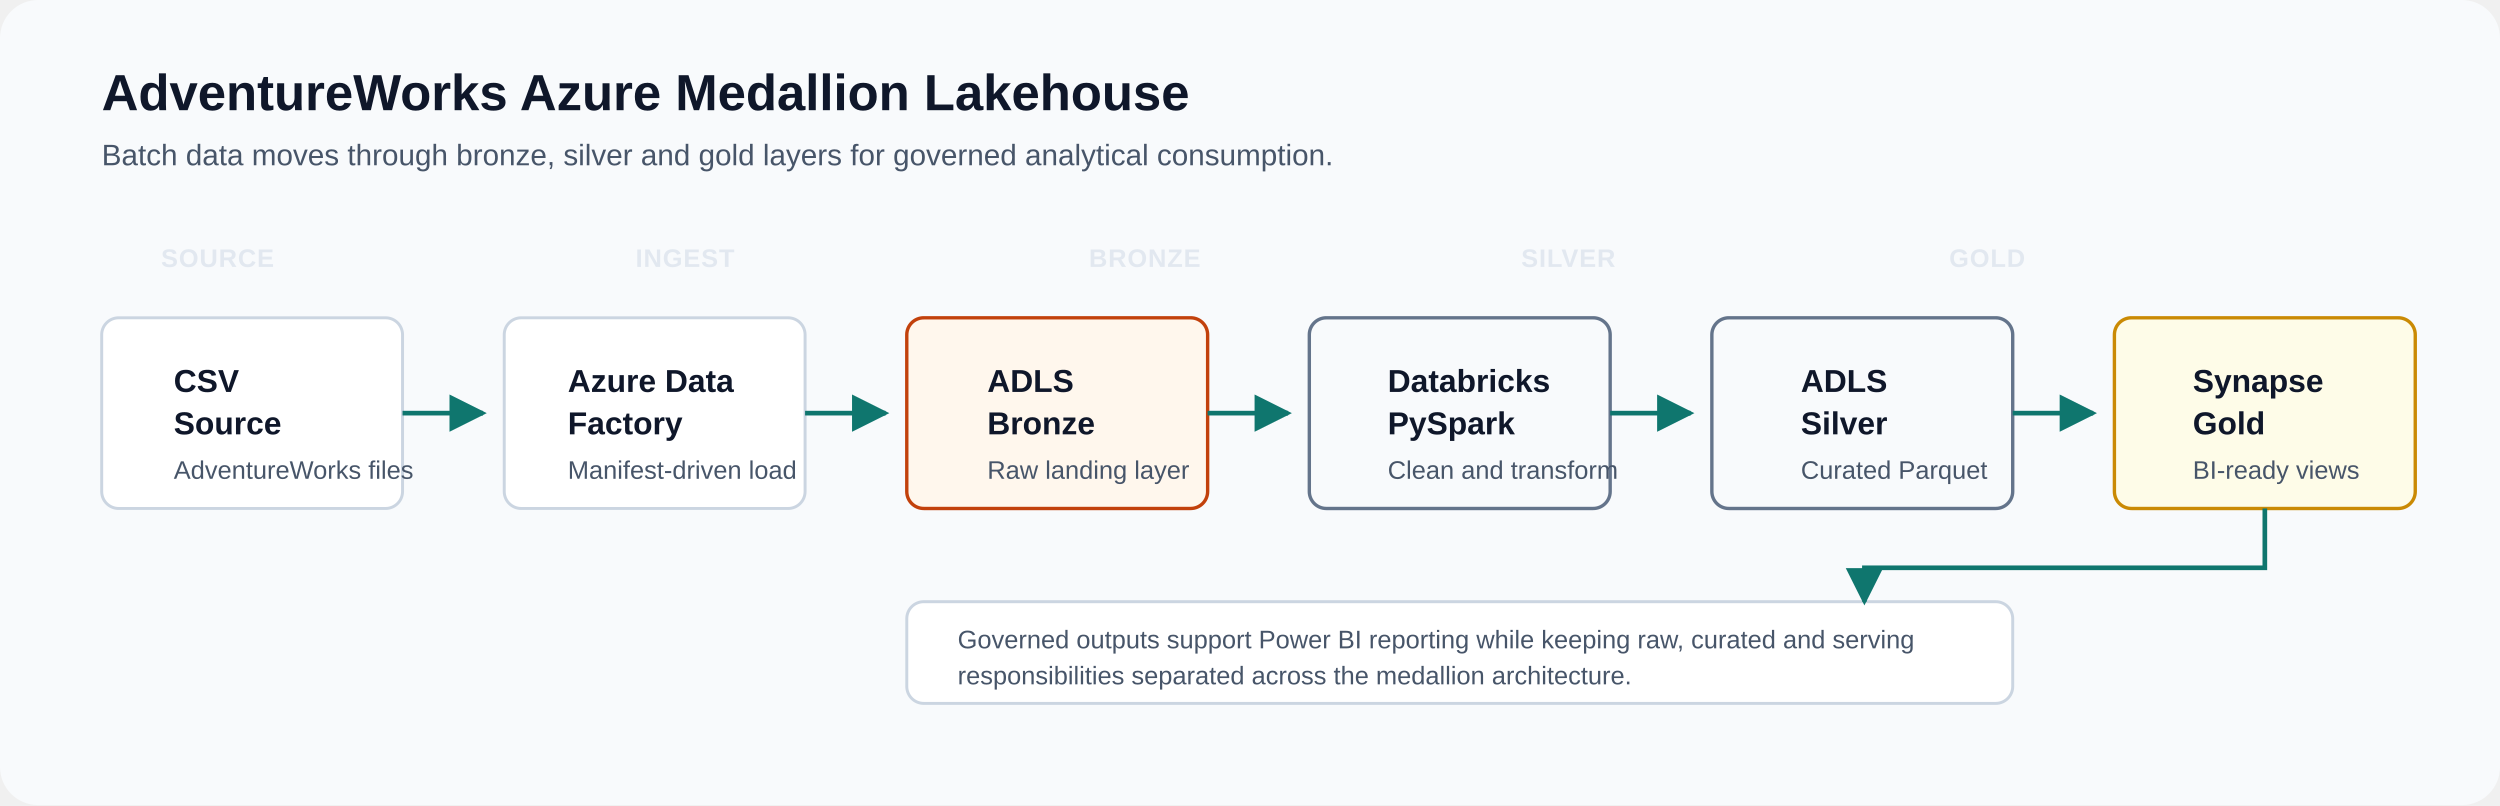
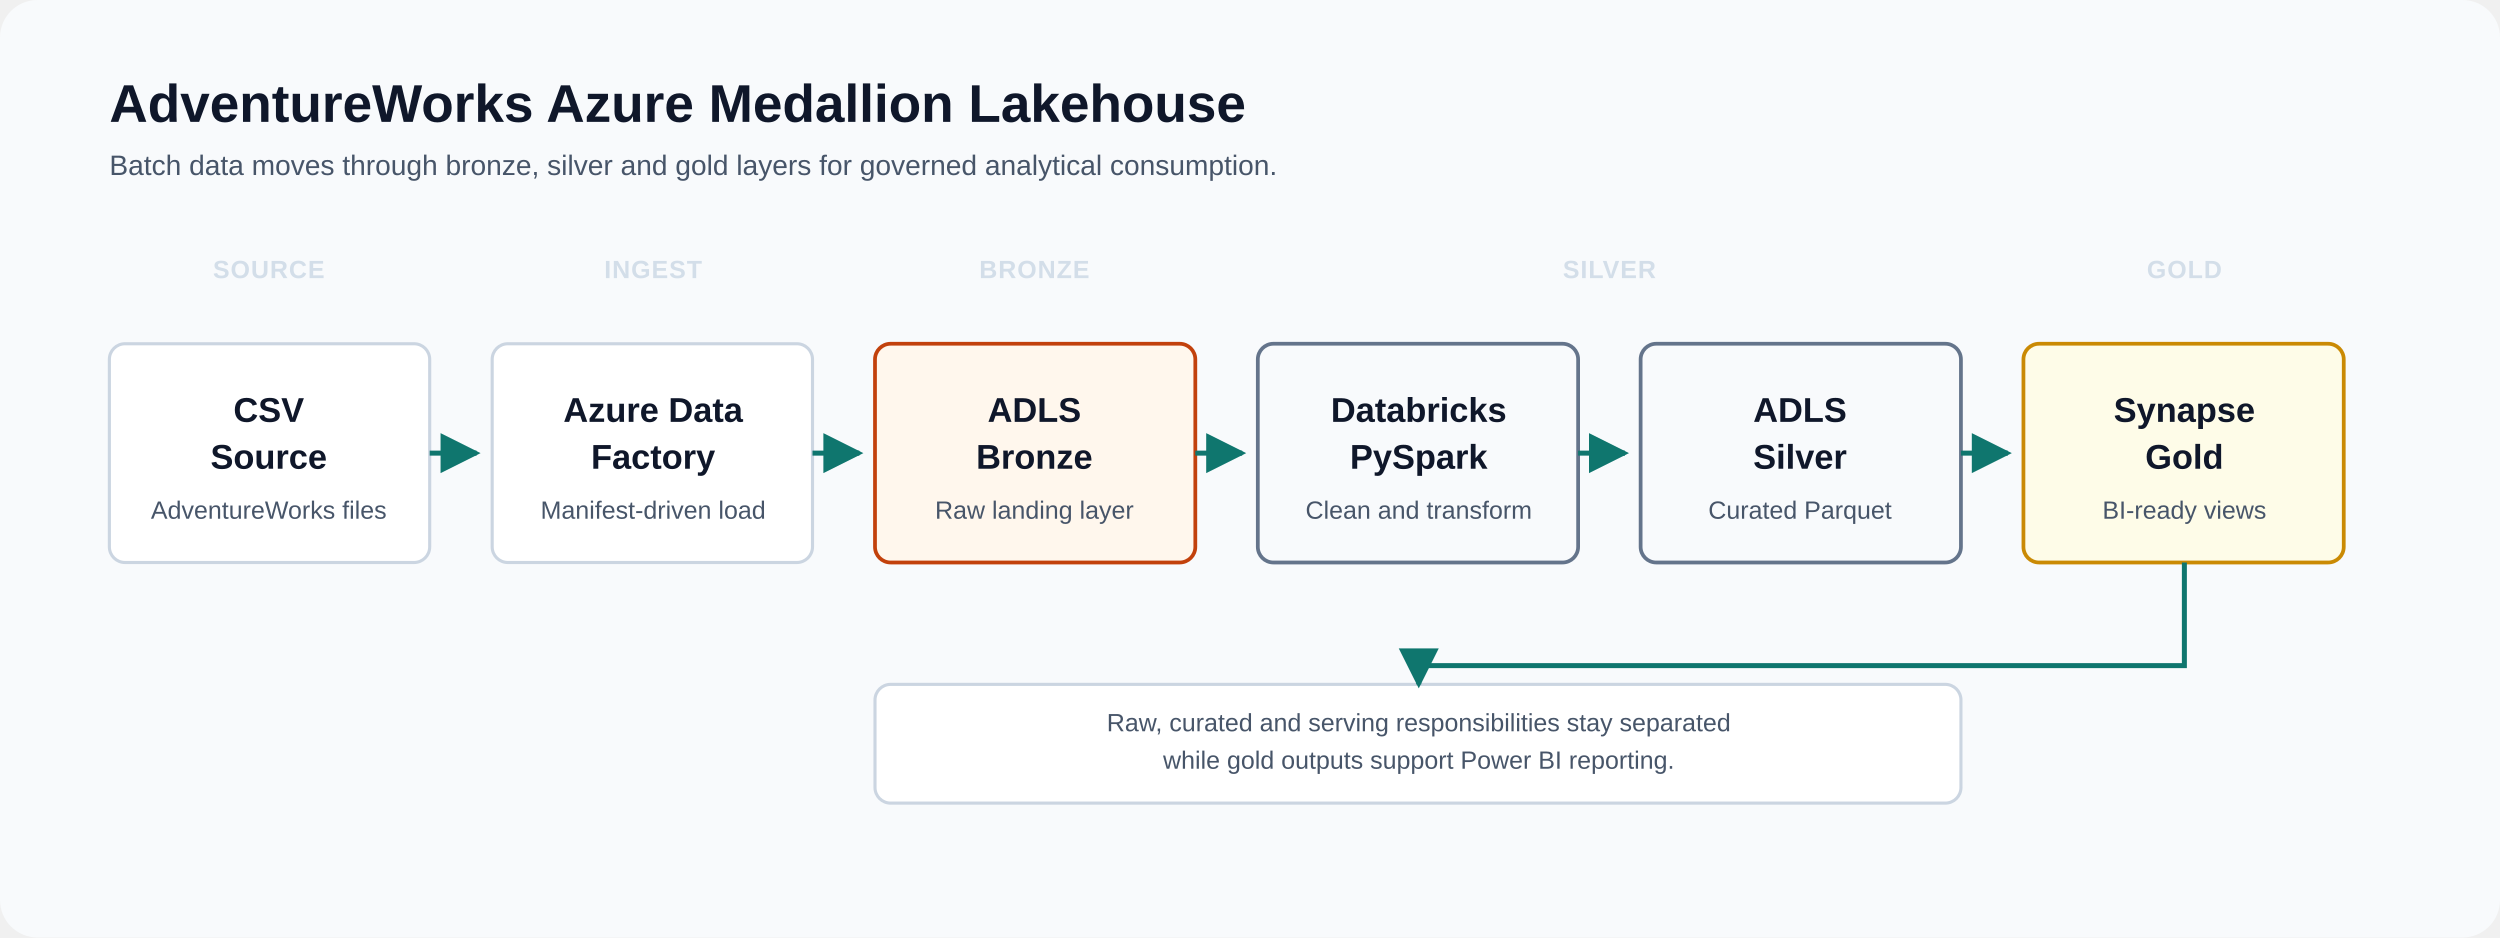
- <svg xmlns="http://www.w3.org/2000/svg" width="1180" height="380" viewBox="0 0 1180 380" role="img" aria-labelledby="title desc">
+ <svg xmlns="http://www.w3.org/2000/svg" width="1600" height="600" viewBox="0 0 1600 600" role="img" aria-labelledby="title desc">
  <defs>
    <marker id="arrow" viewBox="0 0 10 10" refX="9" refY="5" markerWidth="8" markerHeight="8" orient="auto-start-reverse">
      <path d="M 0 0 L 10 5 L 0 10 z" fill="#0f766e" />
    </marker>
    <style>
      .bg { fill: #f8fafc; }
-       .title { fill: #0f172a; font: 700 24px Arial, sans-serif; }
-       .subtitle { fill: #475569; font: 400 14px Arial, sans-serif; }
-       .box { fill: #ffffff; stroke: #cbd5e1; stroke-width: 1.4; rx: 8; }
-       .bronze { fill: #fff7ed; stroke: #c2410c; stroke-width: 1.6; rx: 8; }
-       .silver { fill: #f8fafc; stroke: #64748b; stroke-width: 1.6; rx: 8; }
-       .gold { fill: #fefce8; stroke: #ca8a04; stroke-width: 1.6; rx: 8; }
-       .label { fill: #0f172a; font: 700 15px Arial, sans-serif; }
-       .detail { fill: #475569; font: 400 12px Arial, sans-serif; }
-       .arrow { stroke: #0f766e; stroke-width: 2.2; fill: none; marker-end: url(#arrow); }
-       .lane { fill: #e2e8f0; font: 700 12px Arial, sans-serif; letter-spacing: .4px; }
+       .title { fill: #0f172a; font: 700 34px Arial, sans-serif; }
+       .subtitle { fill: #475569; font: 400 18px Arial, sans-serif; }
+       .box { fill: #ffffff; stroke: #cbd5e1; stroke-width: 2; rx: 10; }
+       .bronze { fill: #fff7ed; stroke: #c2410c; stroke-width: 2.4; rx: 10; }
+       .silver { fill: #f8fafc; stroke: #64748b; stroke-width: 2.4; rx: 10; }
+       .gold { fill: #fefce8; stroke: #ca8a04; stroke-width: 2.4; rx: 10; }
+       .label { fill: #0f172a; font: 700 22px Arial, sans-serif; text-anchor: middle; }
+       .detail { fill: #475569; font: 400 16px Arial, sans-serif; text-anchor: middle; }
+       .arrow { stroke: #0f766e; stroke-width: 3.2; fill: none; marker-end: url(#arrow); }
+       .lane { fill: #d3dee9; font: 700 16px Arial, sans-serif; letter-spacing: .6px; text-anchor: middle; }
    </style>
  </defs>
-   <rect class="bg" x="0" y="0" width="1180" height="380" rx="18" />
-   <text class="title" x="48" y="52">AdventureWorks Azure Medallion Lakehouse</text>
-   <text class="subtitle" x="48" y="78">Batch data moves through bronze, silver and gold layers for governed analytical consumption.</text>
-   <text class="lane" x="76" y="126">SOURCE</text>
-   <text class="lane" x="300" y="126">INGEST</text>
-   <text class="lane" x="514" y="126">BRONZE</text>
-   <text class="lane" x="718" y="126">SILVER</text>
-   <text class="lane" x="920" y="126">GOLD</text>
-   <rect class="box" x="48" y="150" width="142" height="90" />
-   <text class="label" x="82" y="185">CSV</text>
-   <text class="label" x="82" y="205">Source</text>
-   <text class="detail" x="82" y="226">AdventureWorks files</text>
-   <rect class="box" x="238" y="150" width="142" height="90" />
-   <text class="label" x="268" y="185">Azure Data</text>
-   <text class="label" x="268" y="205">Factory</text>
-   <text class="detail" x="268" y="226">Manifest-driven load</text>
-   <rect class="bronze" x="428" y="150" width="142" height="90" />
-   <text class="label" x="466" y="185">ADLS</text>
-   <text class="label" x="466" y="205">Bronze</text>
-   <text class="detail" x="466" y="226">Raw landing layer</text>
-   <rect class="silver" x="618" y="150" width="142" height="90" />
-   <text class="label" x="655" y="185">Databricks</text>
-   <text class="label" x="655" y="205">PySpark</text>
-   <text class="detail" x="655" y="226">Clean and transform</text>
-   <rect class="silver" x="808" y="150" width="142" height="90" />
-   <text class="label" x="850" y="185">ADLS</text>
-   <text class="label" x="850" y="205">Silver</text>
-   <text class="detail" x="850" y="226">Curated Parquet</text>
-   <rect class="gold" x="998" y="150" width="142" height="90" />
-   <text class="label" x="1035" y="185">Synapse</text>
-   <text class="label" x="1035" y="205">Gold</text>
-   <text class="detail" x="1035" y="226">BI-ready views</text>
-   <rect class="box" x="428" y="284" width="522" height="48" />
-   <text class="detail" x="452" y="306">Governed outputs support Power BI reporting while keeping raw, curated and serving</text>
-   <text class="detail" x="452" y="323">responsibilities separated across the medallion architecture.</text>
-   <path class="arrow" d="M190 195 H228" />
-   <path class="arrow" d="M380 195 H418" />
-   <path class="arrow" d="M570 195 H608" />
-   <path class="arrow" d="M760 195 H798" />
-   <path class="arrow" d="M950 195 H988" />
-   <path class="arrow" d="M1069 240 V268 H880 V284" />
+   <rect class="bg" x="0" y="0" width="1600" height="600" rx="24" />
+   <text class="title" x="70" y="78">AdventureWorks Azure Medallion Lakehouse</text>
+   <text class="subtitle" x="70" y="112">Batch data moves through bronze, silver and gold layers for governed analytical consumption.</text>
+   <text class="lane" x="172" y="178">SOURCE</text>
+   <text class="lane" x="418" y="178">INGEST</text>
+   <text class="lane" x="662" y="178">BRONZE</text>
+   <text class="lane" x="1030" y="178">SILVER</text>
+   <text class="lane" x="1398" y="178">GOLD</text>
+   <rect class="box" x="70" y="220" width="205" height="140" />
+   <text class="label" x="172" y="270">CSV</text>
+   <text class="label" x="172" y="300">Source</text>
+   <text class="detail" x="172" y="332">AdventureWorks files</text>
+   <rect class="box" x="315" y="220" width="205" height="140" />
+   <text class="label" x="418" y="270">Azure Data</text>
+   <text class="label" x="418" y="300">Factory</text>
+   <text class="detail" x="418" y="332">Manifest-driven load</text>
+   <rect class="bronze" x="560" y="220" width="205" height="140" />
+   <text class="label" x="662" y="270">ADLS</text>
+   <text class="label" x="662" y="300">Bronze</text>
+   <text class="detail" x="662" y="332">Raw landing layer</text>
+   <rect class="silver" x="805" y="220" width="205" height="140" />
+   <text class="label" x="908" y="270">Databricks</text>
+   <text class="label" x="908" y="300">PySpark</text>
+   <text class="detail" x="908" y="332">Clean and transform</text>
+   <rect class="silver" x="1050" y="220" width="205" height="140" />
+   <text class="label" x="1152" y="270">ADLS</text>
+   <text class="label" x="1152" y="300">Silver</text>
+   <text class="detail" x="1152" y="332">Curated Parquet</text>
+   <rect class="gold" x="1295" y="220" width="205" height="140" />
+   <text class="label" x="1398" y="270">Synapse</text>
+   <text class="label" x="1398" y="300">Gold</text>
+   <text class="detail" x="1398" y="332">BI-ready views</text>
+   <rect class="box" x="560" y="438" width="695" height="76" />
+   <text class="detail" x="908" y="468">Raw, curated and serving responsibilities stay separated</text>
+   <text class="detail" x="908" y="492">while gold outputs support Power BI reporting.</text>
+   <path class="arrow" d="M275 290 H305" />
+   <path class="arrow" d="M520 290 H550" />
+   <path class="arrow" d="M765 290 H795" />
+   <path class="arrow" d="M1010 290 H1040" />
+   <path class="arrow" d="M1255 290 H1285" />
+   <path class="arrow" d="M1398 360 V426 H908 V438" />
</svg>
